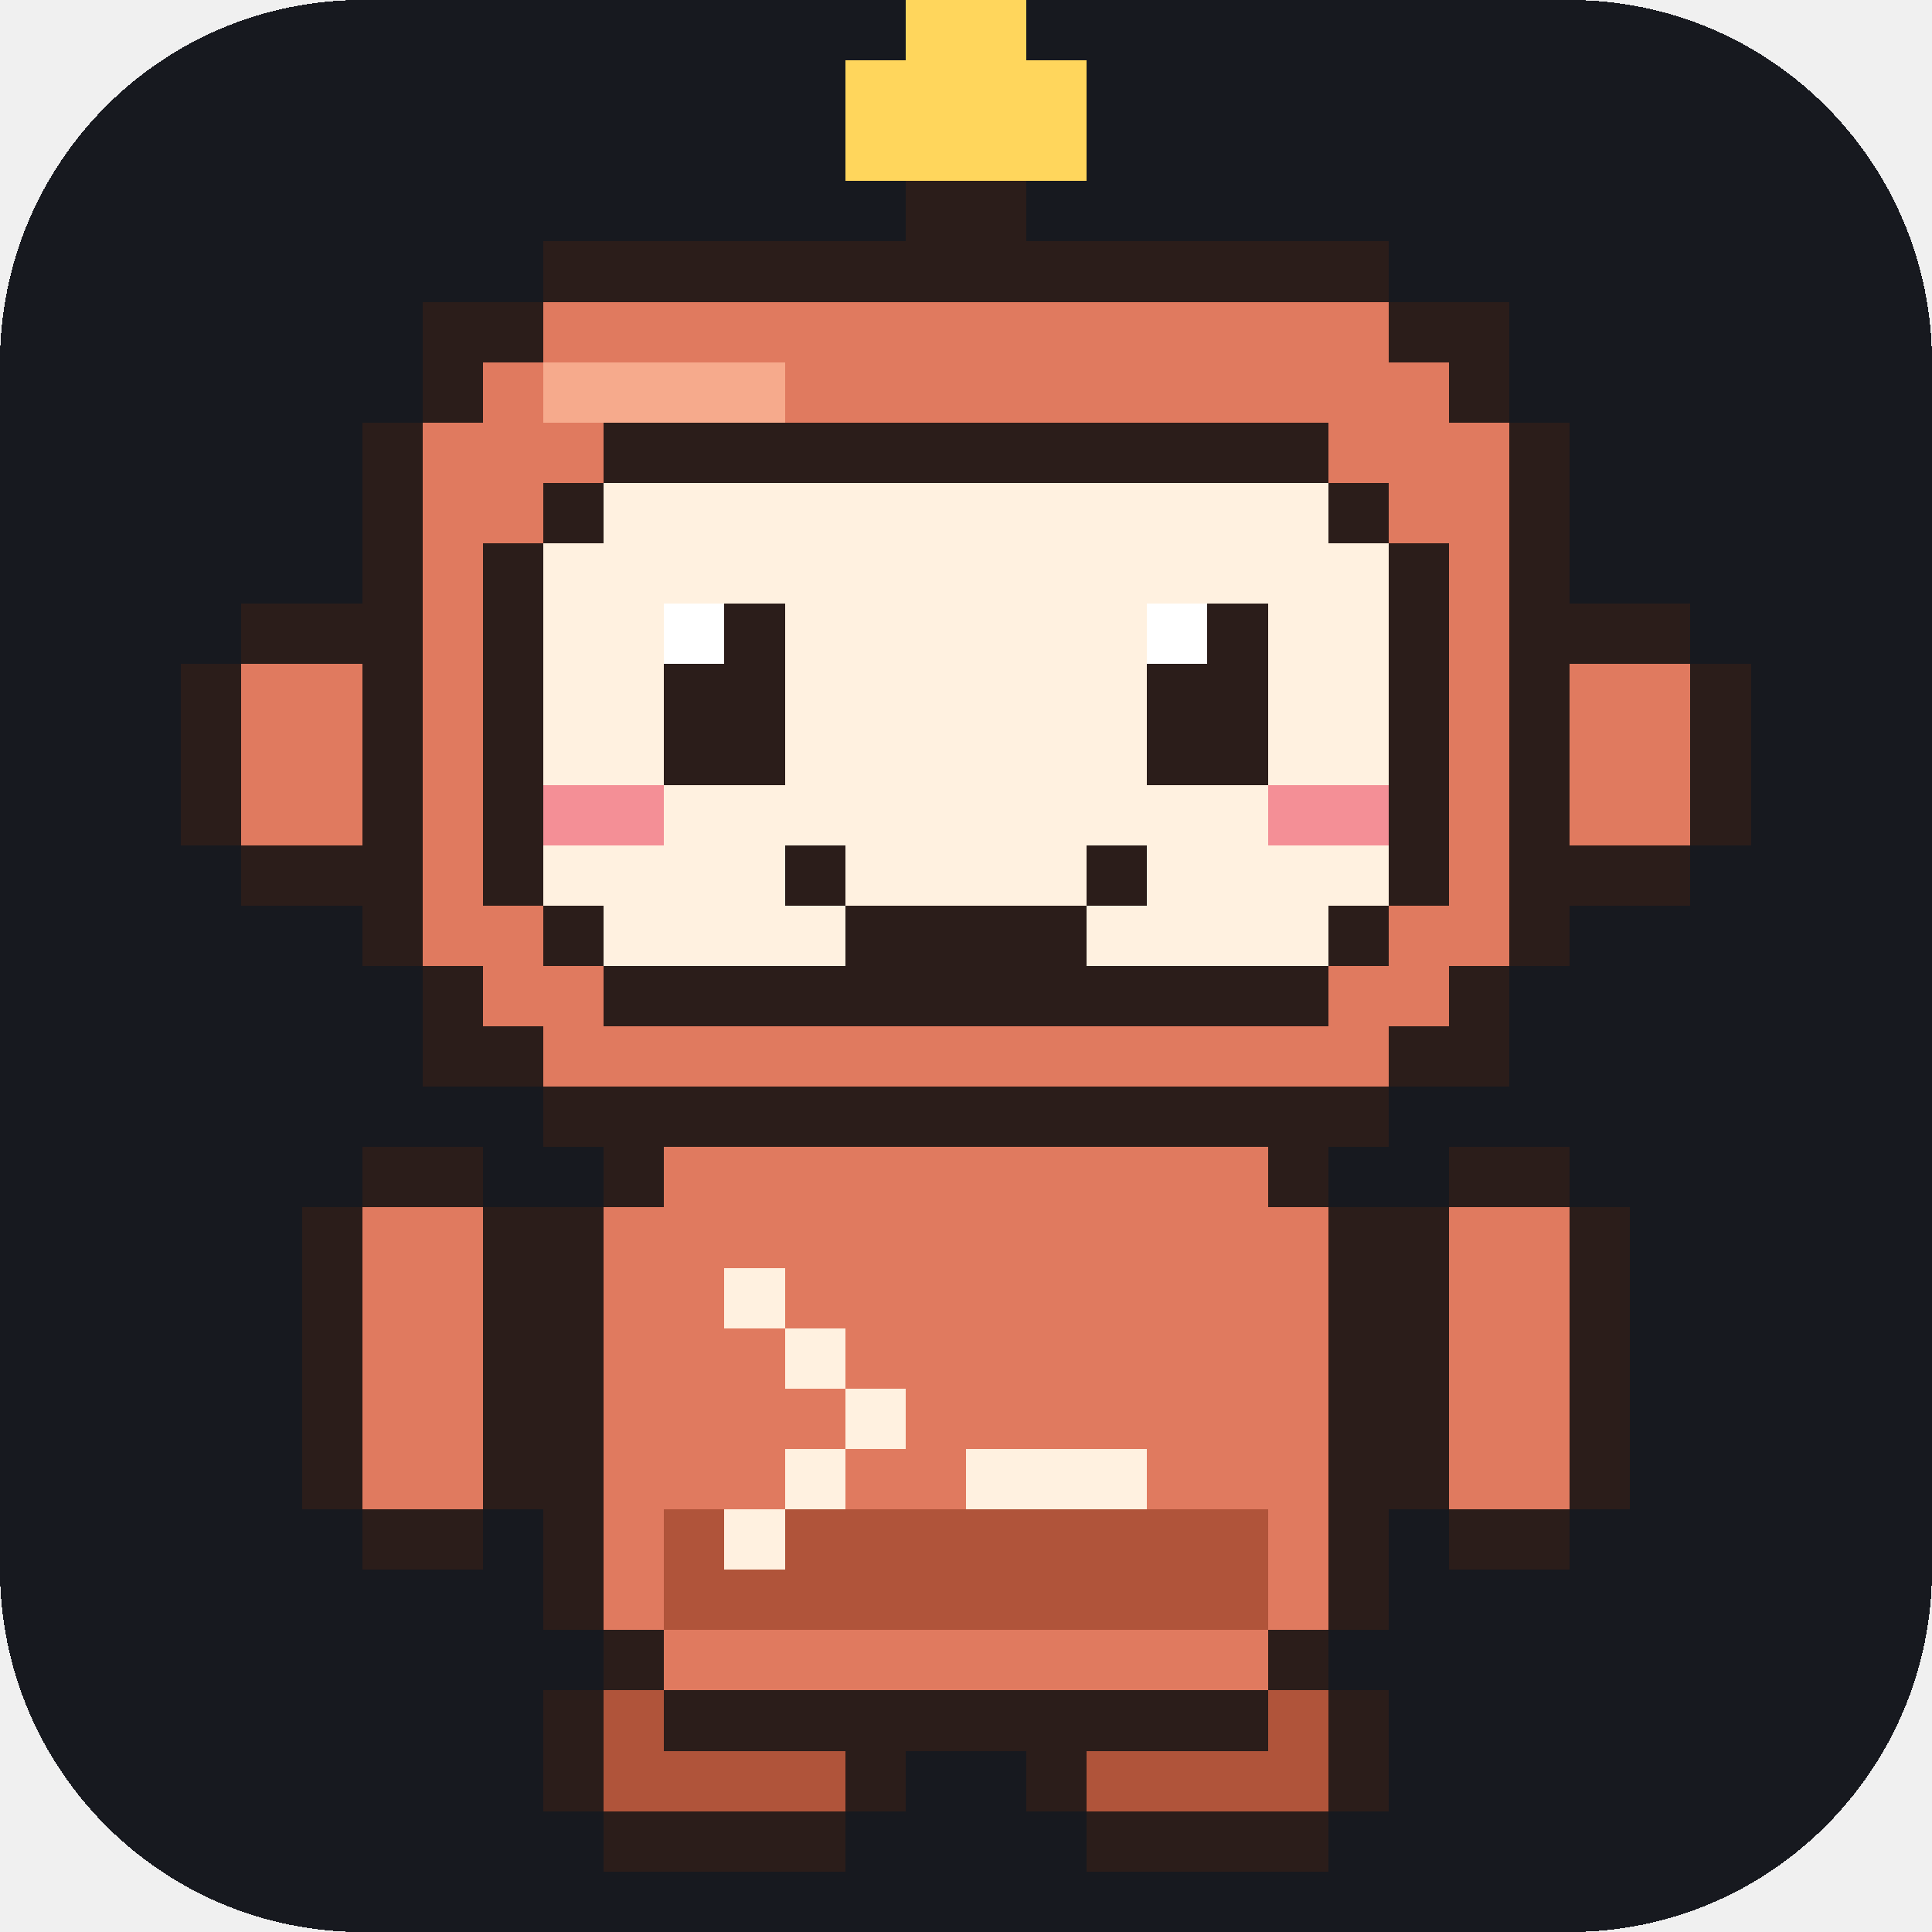
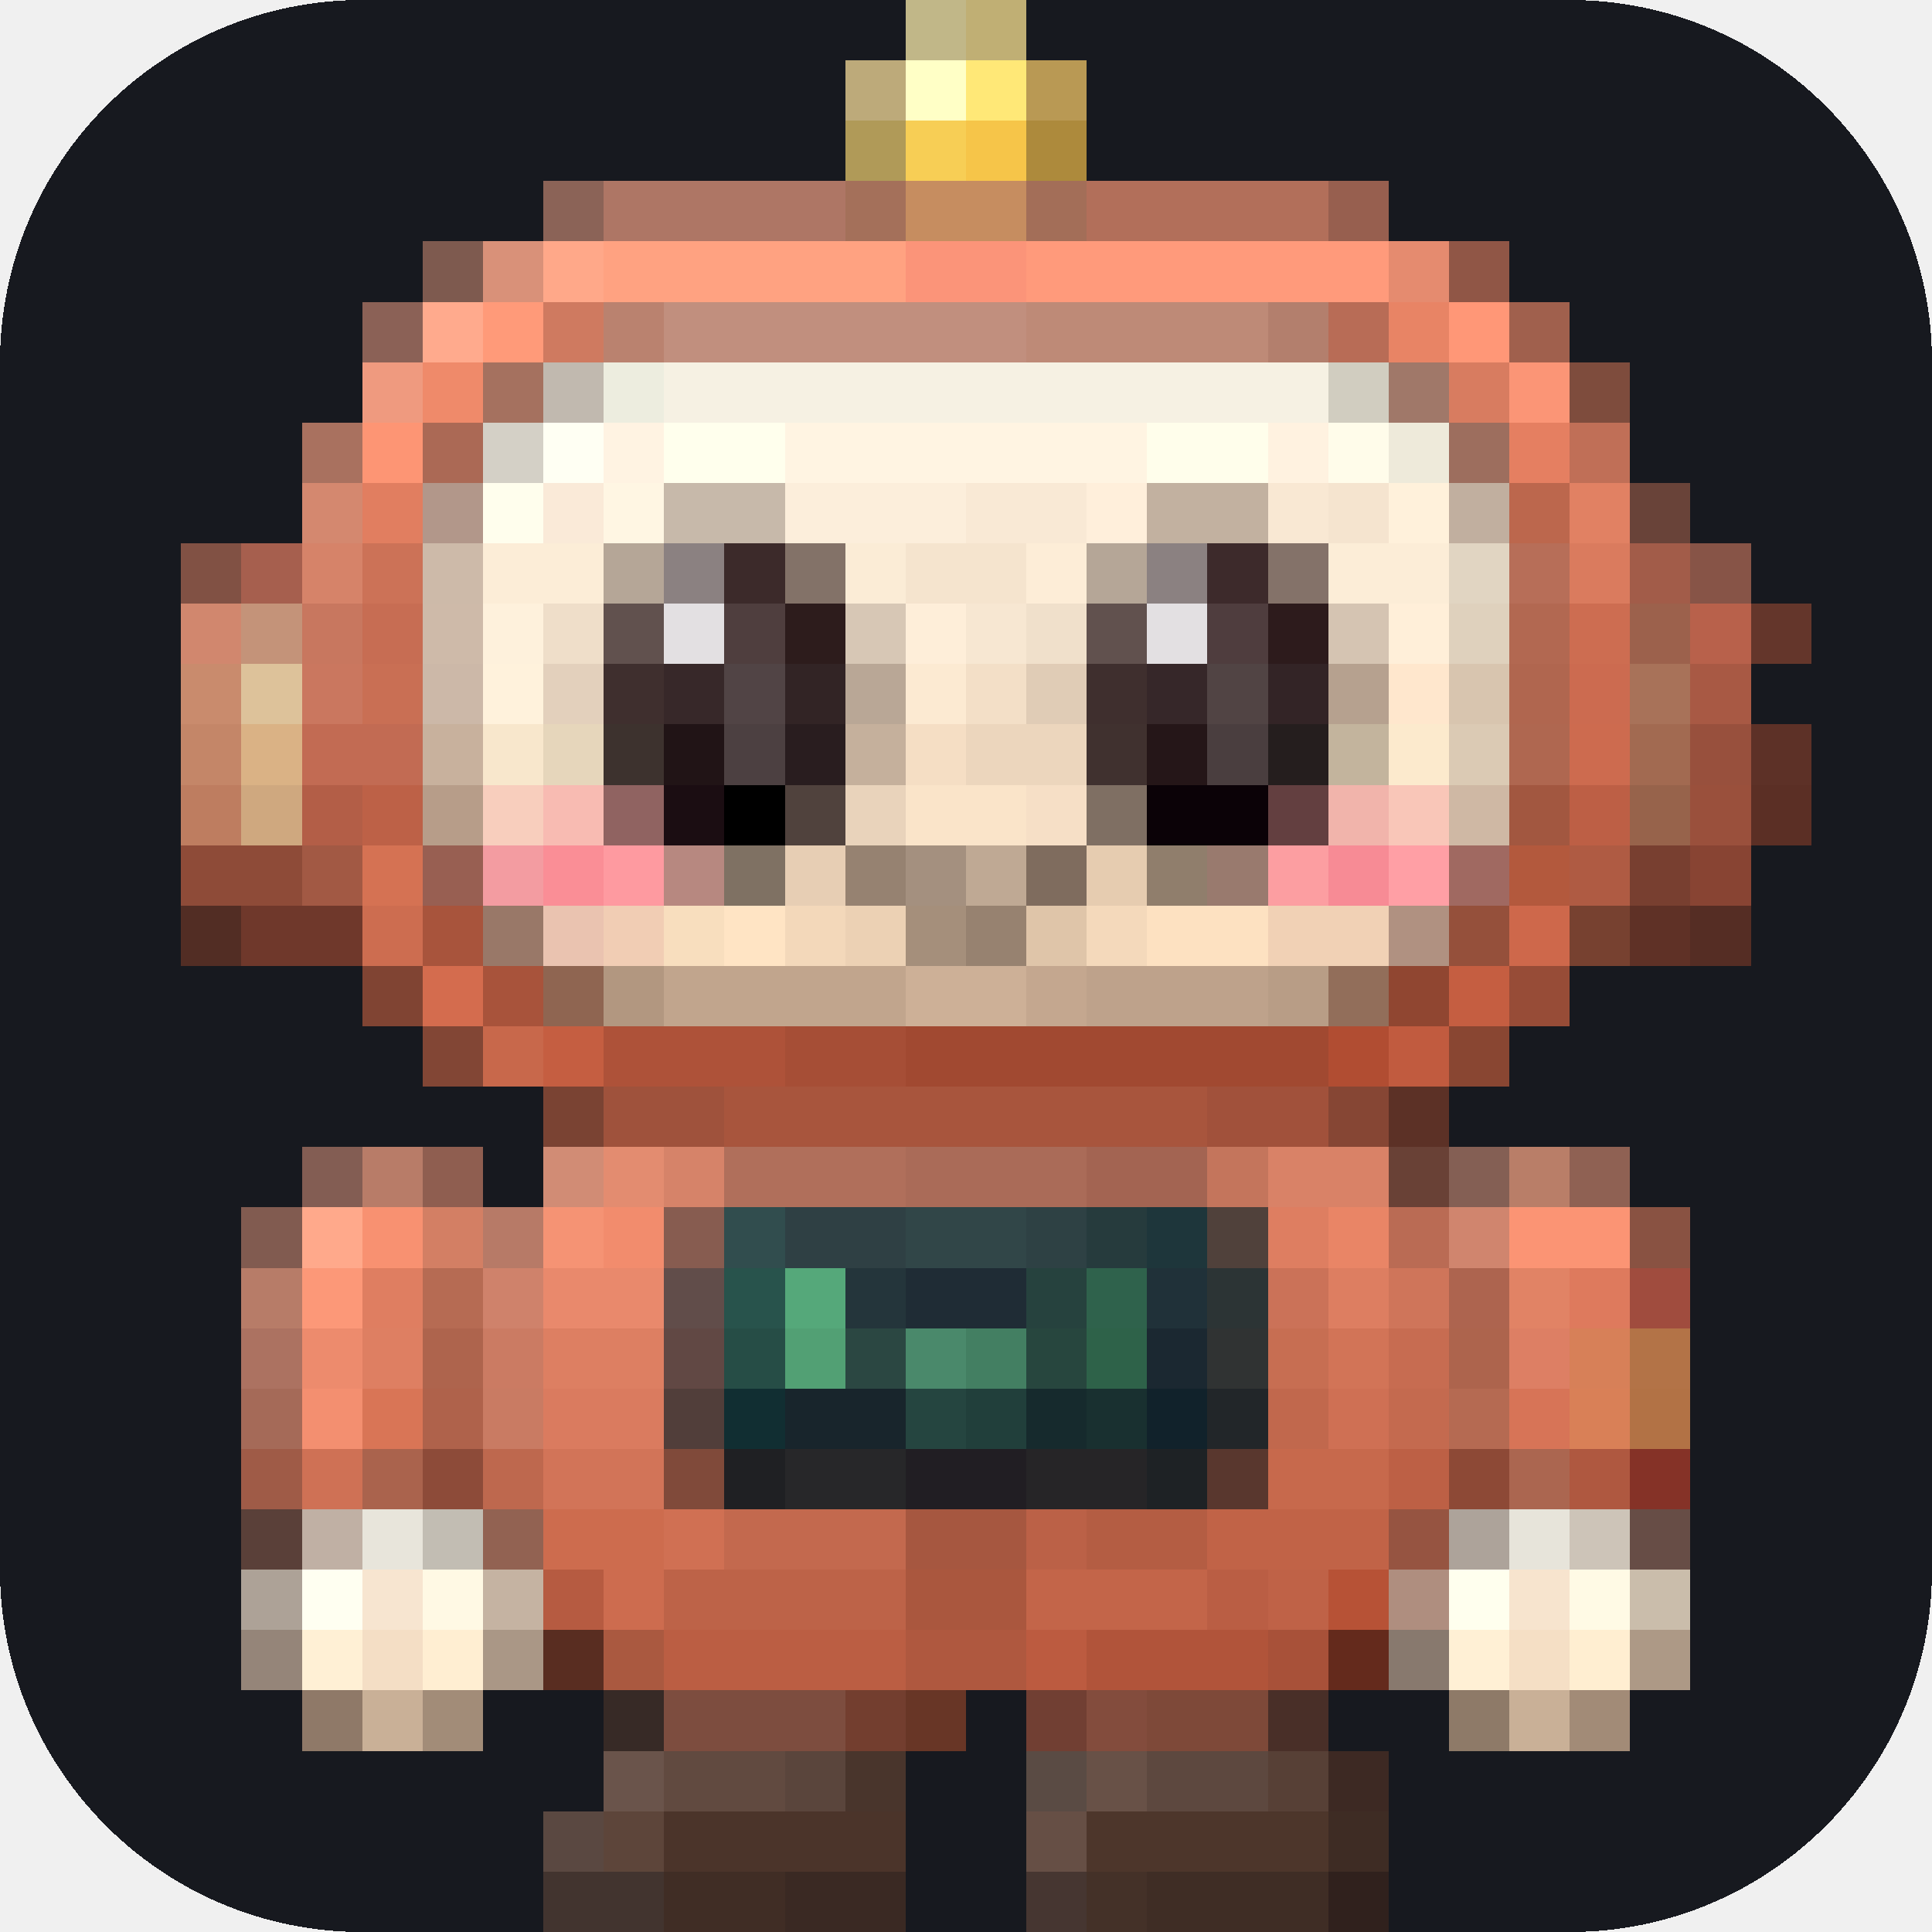
<svg xmlns="http://www.w3.org/2000/svg" viewBox="0 0 32 32" shape-rendering="crispEdges">
  <rect width="32" height="32" rx="6" fill="#17191f" />
-   <rect x="15" y="0" width="2" height="1" fill="#ffd65c" />
-   <rect x="14" y="1" width="4" height="1" fill="#ffd65c" />
-   <rect x="14" y="2" width="4" height="1" fill="#ffd65c" />
-   <rect x="15" y="3" width="2" height="1" fill="#2b1d1a" />
-   <rect x="9" y="4" width="14" height="1" fill="#2b1d1a" />
-   <rect x="7" y="5" width="2" height="1" fill="#2b1d1a" />
-   <rect x="9" y="5" width="14" height="1" fill="#e07a5f" />
-   <rect x="23" y="5" width="2" height="1" fill="#2b1d1a" />
-   <rect x="7" y="6" width="1" height="1" fill="#2b1d1a" />
-   <rect x="8" y="6" width="1" height="1" fill="#e07a5f" />
-   <rect x="9" y="6" width="4" height="1" fill="#f6aa8c" />
-   <rect x="13" y="6" width="11" height="1" fill="#e07a5f" />
-   <rect x="24" y="6" width="1" height="1" fill="#2b1d1a" />
-   <rect x="6" y="7" width="1" height="1" fill="#2b1d1a" />
-   <rect x="7" y="7" width="3" height="1" fill="#e07a5f" />
-   <rect x="10" y="7" width="12" height="1" fill="#2b1d1a" />
-   <rect x="22" y="7" width="3" height="1" fill="#e07a5f" />
-   <rect x="25" y="7" width="1" height="1" fill="#2b1d1a" />
-   <rect x="6" y="8" width="1" height="1" fill="#2b1d1a" />
-   <rect x="7" y="8" width="2" height="1" fill="#e07a5f" />
-   <rect x="9" y="8" width="1" height="1" fill="#2b1d1a" />
-   <rect x="10" y="8" width="12" height="1" fill="#fff1e0" />
-   <rect x="22" y="8" width="1" height="1" fill="#2b1d1a" />
-   <rect x="23" y="8" width="2" height="1" fill="#e07a5f" />
-   <rect x="25" y="8" width="1" height="1" fill="#2b1d1a" />
-   <rect x="6" y="9" width="1" height="1" fill="#2b1d1a" />
-   <rect x="7" y="9" width="1" height="1" fill="#e07a5f" />
-   <rect x="8" y="9" width="1" height="1" fill="#2b1d1a" />
-   <rect x="9" y="9" width="14" height="1" fill="#fff1e0" />
-   <rect x="23" y="9" width="1" height="1" fill="#2b1d1a" />
-   <rect x="24" y="9" width="1" height="1" fill="#e07a5f" />
-   <rect x="25" y="9" width="1" height="1" fill="#2b1d1a" />
-   <rect x="4" y="10" width="3" height="1" fill="#2b1d1a" />
-   <rect x="7" y="10" width="1" height="1" fill="#e07a5f" />
-   <rect x="8" y="10" width="1" height="1" fill="#2b1d1a" />
-   <rect x="9" y="10" width="2" height="1" fill="#fff1e0" />
-   <rect x="11" y="10" width="1" height="1" fill="#ffffff" />
-   <rect x="12" y="10" width="1" height="1" fill="#2b1d1a" />
-   <rect x="13" y="10" width="6" height="1" fill="#fff1e0" />
-   <rect x="19" y="10" width="1" height="1" fill="#ffffff" />
-   <rect x="20" y="10" width="1" height="1" fill="#2b1d1a" />
-   <rect x="21" y="10" width="2" height="1" fill="#fff1e0" />
-   <rect x="23" y="10" width="1" height="1" fill="#2b1d1a" />
-   <rect x="24" y="10" width="1" height="1" fill="#e07a5f" />
-   <rect x="25" y="10" width="3" height="1" fill="#2b1d1a" />
-   <rect x="3" y="11" width="1" height="1" fill="#2b1d1a" />
-   <rect x="4" y="11" width="2" height="1" fill="#e07a5f" />
-   <rect x="6" y="11" width="1" height="1" fill="#2b1d1a" />
-   <rect x="7" y="11" width="1" height="1" fill="#e07a5f" />
-   <rect x="8" y="11" width="1" height="1" fill="#2b1d1a" />
-   <rect x="9" y="11" width="2" height="1" fill="#fff1e0" />
-   <rect x="11" y="11" width="2" height="1" fill="#2b1d1a" />
-   <rect x="13" y="11" width="6" height="1" fill="#fff1e0" />
-   <rect x="19" y="11" width="2" height="1" fill="#2b1d1a" />
-   <rect x="21" y="11" width="2" height="1" fill="#fff1e0" />
-   <rect x="23" y="11" width="1" height="1" fill="#2b1d1a" />
-   <rect x="24" y="11" width="1" height="1" fill="#e07a5f" />
-   <rect x="25" y="11" width="1" height="1" fill="#2b1d1a" />
-   <rect x="26" y="11" width="2" height="1" fill="#e07a5f" />
-   <rect x="28" y="11" width="1" height="1" fill="#2b1d1a" />
-   <rect x="3" y="12" width="1" height="1" fill="#2b1d1a" />
-   <rect x="4" y="12" width="2" height="1" fill="#e07a5f" />
-   <rect x="6" y="12" width="1" height="1" fill="#2b1d1a" />
-   <rect x="7" y="12" width="1" height="1" fill="#e07a5f" />
-   <rect x="8" y="12" width="1" height="1" fill="#2b1d1a" />
-   <rect x="9" y="12" width="2" height="1" fill="#fff1e0" />
-   <rect x="11" y="12" width="2" height="1" fill="#2b1d1a" />
-   <rect x="13" y="12" width="6" height="1" fill="#fff1e0" />
-   <rect x="19" y="12" width="2" height="1" fill="#2b1d1a" />
-   <rect x="21" y="12" width="2" height="1" fill="#fff1e0" />
-   <rect x="23" y="12" width="1" height="1" fill="#2b1d1a" />
-   <rect x="24" y="12" width="1" height="1" fill="#e07a5f" />
-   <rect x="25" y="12" width="1" height="1" fill="#2b1d1a" />
-   <rect x="26" y="12" width="2" height="1" fill="#e07a5f" />
-   <rect x="28" y="12" width="1" height="1" fill="#2b1d1a" />
-   <rect x="3" y="13" width="1" height="1" fill="#2b1d1a" />
-   <rect x="4" y="13" width="2" height="1" fill="#e07a5f" />
-   <rect x="6" y="13" width="1" height="1" fill="#2b1d1a" />
-   <rect x="7" y="13" width="1" height="1" fill="#e07a5f" />
-   <rect x="8" y="13" width="1" height="1" fill="#2b1d1a" />
-   <rect x="9" y="13" width="2" height="1" fill="#f48f96" />
-   <rect x="11" y="13" width="10" height="1" fill="#fff1e0" />
-   <rect x="21" y="13" width="2" height="1" fill="#f48f96" />
-   <rect x="23" y="13" width="1" height="1" fill="#2b1d1a" />
-   <rect x="24" y="13" width="1" height="1" fill="#e07a5f" />
-   <rect x="25" y="13" width="1" height="1" fill="#2b1d1a" />
-   <rect x="26" y="13" width="2" height="1" fill="#e07a5f" />
-   <rect x="28" y="13" width="1" height="1" fill="#2b1d1a" />
-   <rect x="4" y="14" width="3" height="1" fill="#2b1d1a" />
-   <rect x="7" y="14" width="1" height="1" fill="#e07a5f" />
-   <rect x="8" y="14" width="1" height="1" fill="#2b1d1a" />
-   <rect x="9" y="14" width="4" height="1" fill="#fff1e0" />
-   <rect x="13" y="14" width="1" height="1" fill="#2b1d1a" />
-   <rect x="14" y="14" width="4" height="1" fill="#fff1e0" />
-   <rect x="18" y="14" width="1" height="1" fill="#2b1d1a" />
-   <rect x="19" y="14" width="4" height="1" fill="#fff1e0" />
-   <rect x="23" y="14" width="1" height="1" fill="#2b1d1a" />
-   <rect x="24" y="14" width="1" height="1" fill="#e07a5f" />
-   <rect x="25" y="14" width="3" height="1" fill="#2b1d1a" />
-   <rect x="6" y="15" width="1" height="1" fill="#2b1d1a" />
-   <rect x="7" y="15" width="2" height="1" fill="#e07a5f" />
-   <rect x="9" y="15" width="1" height="1" fill="#2b1d1a" />
-   <rect x="10" y="15" width="4" height="1" fill="#fff1e0" />
-   <rect x="14" y="15" width="4" height="1" fill="#2b1d1a" />
-   <rect x="18" y="15" width="4" height="1" fill="#fff1e0" />
-   <rect x="22" y="15" width="1" height="1" fill="#2b1d1a" />
-   <rect x="23" y="15" width="2" height="1" fill="#e07a5f" />
-   <rect x="25" y="15" width="1" height="1" fill="#2b1d1a" />
-   <rect x="7" y="16" width="1" height="1" fill="#2b1d1a" />
-   <rect x="8" y="16" width="2" height="1" fill="#e07a5f" />
-   <rect x="10" y="16" width="12" height="1" fill="#2b1d1a" />
-   <rect x="22" y="16" width="2" height="1" fill="#e07a5f" />
-   <rect x="24" y="16" width="1" height="1" fill="#2b1d1a" />
-   <rect x="7" y="17" width="2" height="1" fill="#2b1d1a" />
-   <rect x="9" y="17" width="14" height="1" fill="#e07a5f" />
-   <rect x="23" y="17" width="2" height="1" fill="#2b1d1a" />
-   <rect x="9" y="18" width="14" height="1" fill="#2b1d1a" />
-   <rect x="6" y="19" width="2" height="1" fill="#2b1d1a" />
-   <rect x="10" y="19" width="1" height="1" fill="#2b1d1a" />
-   <rect x="11" y="19" width="10" height="1" fill="#e07a5f" />
-   <rect x="21" y="19" width="1" height="1" fill="#2b1d1a" />
-   <rect x="24" y="19" width="2" height="1" fill="#2b1d1a" />
-   <rect x="5" y="20" width="1" height="1" fill="#2b1d1a" />
-   <rect x="6" y="20" width="2" height="1" fill="#e07a5f" />
-   <rect x="8" y="20" width="2" height="1" fill="#2b1d1a" />
-   <rect x="10" y="20" width="12" height="1" fill="#e07a5f" />
-   <rect x="22" y="20" width="2" height="1" fill="#2b1d1a" />
-   <rect x="24" y="20" width="2" height="1" fill="#e07a5f" />
-   <rect x="26" y="20" width="1" height="1" fill="#2b1d1a" />
-   <rect x="5" y="21" width="1" height="1" fill="#2b1d1a" />
-   <rect x="6" y="21" width="2" height="1" fill="#e07a5f" />
-   <rect x="8" y="21" width="2" height="1" fill="#2b1d1a" />
-   <rect x="10" y="21" width="2" height="1" fill="#e07a5f" />
-   <rect x="12" y="21" width="1" height="1" fill="#fff1e0" />
-   <rect x="13" y="21" width="9" height="1" fill="#e07a5f" />
-   <rect x="22" y="21" width="2" height="1" fill="#2b1d1a" />
-   <rect x="24" y="21" width="2" height="1" fill="#e07a5f" />
-   <rect x="26" y="21" width="1" height="1" fill="#2b1d1a" />
-   <rect x="5" y="22" width="1" height="1" fill="#2b1d1a" />
-   <rect x="6" y="22" width="2" height="1" fill="#e07a5f" />
-   <rect x="8" y="22" width="2" height="1" fill="#2b1d1a" />
-   <rect x="10" y="22" width="3" height="1" fill="#e07a5f" />
-   <rect x="13" y="22" width="1" height="1" fill="#fff1e0" />
-   <rect x="14" y="22" width="8" height="1" fill="#e07a5f" />
-   <rect x="22" y="22" width="2" height="1" fill="#2b1d1a" />
-   <rect x="24" y="22" width="2" height="1" fill="#e07a5f" />
-   <rect x="26" y="22" width="1" height="1" fill="#2b1d1a" />
-   <rect x="5" y="23" width="1" height="1" fill="#2b1d1a" />
-   <rect x="6" y="23" width="2" height="1" fill="#e07a5f" />
-   <rect x="8" y="23" width="2" height="1" fill="#2b1d1a" />
-   <rect x="10" y="23" width="4" height="1" fill="#e07a5f" />
-   <rect x="14" y="23" width="1" height="1" fill="#fff1e0" />
-   <rect x="15" y="23" width="7" height="1" fill="#e07a5f" />
-   <rect x="22" y="23" width="2" height="1" fill="#2b1d1a" />
-   <rect x="24" y="23" width="2" height="1" fill="#e07a5f" />
-   <rect x="26" y="23" width="1" height="1" fill="#2b1d1a" />
-   <rect x="5" y="24" width="1" height="1" fill="#2b1d1a" />
-   <rect x="6" y="24" width="2" height="1" fill="#e07a5f" />
-   <rect x="8" y="24" width="2" height="1" fill="#2b1d1a" />
-   <rect x="10" y="24" width="3" height="1" fill="#e07a5f" />
-   <rect x="13" y="24" width="1" height="1" fill="#fff1e0" />
-   <rect x="14" y="24" width="2" height="1" fill="#e07a5f" />
-   <rect x="16" y="24" width="3" height="1" fill="#fff1e0" />
-   <rect x="19" y="24" width="3" height="1" fill="#e07a5f" />
-   <rect x="22" y="24" width="2" height="1" fill="#2b1d1a" />
-   <rect x="24" y="24" width="2" height="1" fill="#e07a5f" />
-   <rect x="26" y="24" width="1" height="1" fill="#2b1d1a" />
-   <rect x="6" y="25" width="2" height="1" fill="#2b1d1a" />
-   <rect x="9" y="25" width="1" height="1" fill="#2b1d1a" />
-   <rect x="10" y="25" width="1" height="1" fill="#e07a5f" />
-   <rect x="11" y="25" width="1" height="1" fill="#b0543a" />
-   <rect x="12" y="25" width="1" height="1" fill="#fff1e0" />
-   <rect x="13" y="25" width="8" height="1" fill="#b0543a" />
-   <rect x="21" y="25" width="1" height="1" fill="#e07a5f" />
-   <rect x="22" y="25" width="1" height="1" fill="#2b1d1a" />
-   <rect x="24" y="25" width="2" height="1" fill="#2b1d1a" />
-   <rect x="9" y="26" width="1" height="1" fill="#2b1d1a" />
-   <rect x="10" y="26" width="1" height="1" fill="#e07a5f" />
-   <rect x="11" y="26" width="10" height="1" fill="#b0543a" />
-   <rect x="21" y="26" width="1" height="1" fill="#e07a5f" />
-   <rect x="22" y="26" width="1" height="1" fill="#2b1d1a" />
-   <rect x="10" y="27" width="1" height="1" fill="#2b1d1a" />
-   <rect x="11" y="27" width="10" height="1" fill="#e07a5f" />
-   <rect x="21" y="27" width="1" height="1" fill="#2b1d1a" />
-   <rect x="9" y="28" width="1" height="1" fill="#2b1d1a" />
-   <rect x="10" y="28" width="1" height="1" fill="#b0543a" />
-   <rect x="11" y="28" width="10" height="1" fill="#2b1d1a" />
-   <rect x="21" y="28" width="1" height="1" fill="#b0543a" />
-   <rect x="22" y="28" width="1" height="1" fill="#2b1d1a" />
-   <rect x="9" y="29" width="1" height="1" fill="#2b1d1a" />
-   <rect x="10" y="29" width="4" height="1" fill="#b0543a" />
-   <rect x="14" y="29" width="1" height="1" fill="#2b1d1a" />
-   <rect x="17" y="29" width="1" height="1" fill="#2b1d1a" />
-   <rect x="18" y="29" width="4" height="1" fill="#b0543a" />
-   <rect x="22" y="29" width="1" height="1" fill="#2b1d1a" />
-   <rect x="10" y="30" width="4" height="1" fill="#2b1d1a" />
-   <rect x="18" y="30" width="4" height="1" fill="#2b1d1a" />
+   <rect x="15" y="0" width="1" height="1" fill="#c1b788" />
+   <rect x="16" y="0" width="1" height="1" fill="#c0af74" />
+   <rect x="14" y="1" width="1" height="1" fill="#bdaa7a" />
+   <rect x="15" y="1" width="1" height="1" fill="#ffffc6" />
+   <rect x="16" y="1" width="1" height="1" fill="#ffe877" />
+   <rect x="17" y="1" width="1" height="1" fill="#b99954" />
+   <rect x="14" y="2" width="1" height="1" fill="#b09a58" />
+   <rect x="15" y="2" width="1" height="1" fill="#f7ce55" />
+   <rect x="16" y="2" width="1" height="1" fill="#f6c549" />
+   <rect x="17" y="2" width="1" height="1" fill="#ad8a3c" />
+   <rect x="9" y="3" width="1" height="1" fill="#8b6357" />
+   <rect x="10" y="3" width="4" height="1" fill="#ae7665" />
+   <rect x="14" y="3" width="1" height="1" fill="#a4705a" />
+   <rect x="15" y="3" width="2" height="1" fill="#c68d60" />
+   <rect x="17" y="3" width="1" height="1" fill="#a36e58" />
+   <rect x="18" y="3" width="4" height="1" fill="#b26f5a" />
+   <rect x="22" y="3" width="1" height="1" fill="#975f4f" />
+   <rect x="7" y="4" width="1" height="1" fill="#7e5a4f" />
+   <rect x="8" y="4" width="1" height="1" fill="#d99179" />
+   <rect x="9" y="4" width="1" height="1" fill="#ffa889" />
+   <rect x="10" y="4" width="5" height="1" fill="#ffa281" />
+   <rect x="15" y="4" width="2" height="1" fill="#fb9479" />
+   <rect x="17" y="4" width="6" height="1" fill="#ff9a7b" />
+   <rect x="23" y="4" width="1" height="1" fill="#e58b6f" />
+   <rect x="24" y="4" width="1" height="1" fill="#905646" />
+   <rect x="6" y="5" width="1" height="1" fill="#8b6156" />
+   <rect x="7" y="5" width="1" height="1" fill="#ffaa8d" />
+   <rect x="8" y="5" width="1" height="1" fill="#ff9a79" />
+   <rect x="9" y="5" width="1" height="1" fill="#cf7a60" />
+   <rect x="10" y="5" width="1" height="1" fill="#ba826f" />
+   <rect x="11" y="5" width="6" height="1" fill="#c18f7e" />
+   <rect x="17" y="5" width="4" height="1" fill="#be8a77" />
+   <rect x="21" y="5" width="1" height="1" fill="#b37f6d" />
+   <rect x="22" y="5" width="1" height="1" fill="#b86c56" />
+   <rect x="23" y="5" width="1" height="1" fill="#e88465" />
+   <rect x="24" y="5" width="1" height="1" fill="#ff9777" />
+   <rect x="25" y="5" width="1" height="1" fill="#a0604d" />
+   <rect x="6" y="6" width="1" height="1" fill="#ef9a7f" />
+   <rect x="7" y="6" width="1" height="1" fill="#ef8a6a" />
+   <rect x="8" y="6" width="1" height="1" fill="#a5715f" />
+   <rect x="9" y="6" width="1" height="1" fill="#c1b9af" />
+   <rect x="10" y="6" width="1" height="1" fill="#ededdf" />
+   <rect x="11" y="6" width="11" height="1" fill="#f6f1e3" />
+   <rect x="22" y="6" width="1" height="1" fill="#d1cdc0" />
+   <rect x="23" y="6" width="1" height="1" fill="#a07869" />
+   <rect x="24" y="6" width="1" height="1" fill="#d87c60" />
+   <rect x="25" y="6" width="1" height="1" fill="#fb9576" />
+   <rect x="26" y="6" width="1" height="1" fill="#7e4c3d" />
+   <rect x="5" y="7" width="1" height="1" fill="#a9715f" />
+   <rect x="6" y="7" width="1" height="1" fill="#fd9574" />
+   <rect x="7" y="7" width="1" height="1" fill="#ab6955" />
+   <rect x="8" y="7" width="1" height="1" fill="#d4d0c6" />
+   <rect x="9" y="7" width="1" height="1" fill="#fffff3" />
+   <rect x="10" y="7" width="1" height="1" fill="#fff3e2" />
+   <rect x="11" y="7" width="2" height="1" fill="#ffffed" />
+   <rect x="13" y="7" width="6" height="1" fill="#fff4e2" />
+   <rect x="19" y="7" width="2" height="1" fill="#fffeeb" />
+   <rect x="21" y="7" width="1" height="1" fill="#fff2e0" />
+   <rect x="22" y="7" width="1" height="1" fill="#fffcea" />
+   <rect x="23" y="7" width="1" height="1" fill="#eeeada" />
+   <rect x="24" y="7" width="1" height="1" fill="#9d6e5e" />
+   <rect x="25" y="7" width="1" height="1" fill="#e57f61" />
+   <rect x="26" y="7" width="1" height="1" fill="#c06f57" />
+   <rect x="5" y="8" width="1" height="1" fill="#d4886f" />
+   <rect x="6" y="8" width="1" height="1" fill="#e17e60" />
+   <rect x="7" y="8" width="1" height="1" fill="#b2978a" />
+   <rect x="8" y="8" width="1" height="1" fill="#fffeed" />
+   <rect x="9" y="8" width="1" height="1" fill="#faead8" />
+   <rect x="10" y="8" width="1" height="1" fill="#fff6e3" />
+   <rect x="11" y="8" width="2" height="1" fill="#c7b9aa" />
+   <rect x="13" y="8" width="3" height="1" fill="#fceedb" />
+   <rect x="16" y="8" width="2" height="1" fill="#f9e9d5" />
+   <rect x="18" y="8" width="1" height="1" fill="#ffefdb" />
+   <rect x="19" y="8" width="2" height="1" fill="#c2b1a0" />
+   <rect x="21" y="8" width="1" height="1" fill="#f9e8d3" />
+   <rect x="22" y="8" width="1" height="1" fill="#f5e4cf" />
+   <rect x="23" y="8" width="1" height="1" fill="#fff1db" />
+   <rect x="24" y="8" width="1" height="1" fill="#c1af9f" />
+   <rect x="25" y="8" width="1" height="1" fill="#bc674d" />
+   <rect x="26" y="8" width="1" height="1" fill="#e18163" />
+   <rect x="27" y="8" width="1" height="1" fill="#694339" />
+   <rect x="3" y="9" width="1" height="1" fill="#815144" />
+   <rect x="4" y="9" width="1" height="1" fill="#a65f4e" />
+   <rect x="5" y="9" width="1" height="1" fill="#d68369" />
+   <rect x="6" y="9" width="1" height="1" fill="#cc7257" />
+   <rect x="7" y="9" width="1" height="1" fill="#cdbaa9" />
+   <rect x="8" y="9" width="2" height="1" fill="#fcedd7" />
+   <rect x="10" y="9" width="1" height="1" fill="#b5a697" />
+   <rect x="11" y="9" width="1" height="1" fill="#8b8181" />
+   <rect x="12" y="9" width="1" height="1" fill="#3c2a2a" />
+   <rect x="13" y="9" width="1" height="1" fill="#837268" />
+   <rect x="14" y="9" width="1" height="1" fill="#fbecd6" />
+   <rect x="15" y="9" width="2" height="1" fill="#f5e4ce" />
+   <rect x="17" y="9" width="1" height="1" fill="#fdedd7" />
+   <rect x="18" y="9" width="1" height="1" fill="#b5a697" />
+   <rect x="19" y="9" width="1" height="1" fill="#8b8181" />
+   <rect x="20" y="9" width="1" height="1" fill="#3d2a2b" />
+   <rect x="21" y="9" width="1" height="1" fill="#847269" />
+   <rect x="22" y="9" width="2" height="1" fill="#fcedd7" />
+   <rect x="24" y="9" width="1" height="1" fill="#e1d5c2" />
+   <rect x="25" y="9" width="1" height="1" fill="#b76e58" />
+   <rect x="26" y="9" width="1" height="1" fill="#da7b5e" />
+   <rect x="27" y="9" width="1" height="1" fill="#a25c49" />
+   <rect x="28" y="9" width="1" height="1" fill="#875447" />
+   <rect x="3" y="10" width="1" height="1" fill="#d1876e" />
+   <rect x="4" y="10" width="1" height="1" fill="#c49379" />
+   <rect x="5" y="10" width="1" height="1" fill="#c8775f" />
+   <rect x="6" y="10" width="1" height="1" fill="#c76d53" />
+   <rect x="7" y="10" width="1" height="1" fill="#cebaa9" />
+   <rect x="8" y="10" width="1" height="1" fill="#fef1dc" />
+   <rect x="9" y="10" width="1" height="1" fill="#efdec9" />
+   <rect x="10" y="10" width="1" height="1" fill="#61514e" />
+   <rect x="11" y="10" width="1" height="1" fill="#e3e0e2" />
+   <rect x="12" y="10" width="1" height="1" fill="#4f3e3e" />
+   <rect x="13" y="10" width="1" height="1" fill="#2d1c1c" />
+   <rect x="14" y="10" width="1" height="1" fill="#d7c7b5" />
+   <rect x="15" y="10" width="1" height="1" fill="#feeed9" />
+   <rect x="16" y="10" width="1" height="1" fill="#f7e7d2" />
+   <rect x="17" y="10" width="1" height="1" fill="#f0e0cb" />
+   <rect x="18" y="10" width="1" height="1" fill="#61514e" />
+   <rect x="19" y="10" width="1" height="1" fill="#e3e0e2" />
+   <rect x="20" y="10" width="1" height="1" fill="#4f3d3e" />
+   <rect x="21" y="10" width="1" height="1" fill="#2d1b1c" />
+   <rect x="22" y="10" width="1" height="1" fill="#d5c4b2" />
+   <rect x="23" y="10" width="1" height="1" fill="#ffefd9" />
+   <rect x="24" y="10" width="1" height="1" fill="#dfd1bd" />
+   <rect x="25" y="10" width="1" height="1" fill="#b26851" />
+   <rect x="26" y="10" width="1" height="1" fill="#cd6d51" />
+   <rect x="27" y="10" width="1" height="1" fill="#9c614c" />
+   <rect x="28" y="10" width="1" height="1" fill="#b8614b" />
+   <rect x="29" y="10" width="1" height="1" fill="#64362b" />
+   <rect x="3" y="11" width="1" height="1" fill="#c98b6d" />
+   <rect x="4" y="11" width="1" height="1" fill="#ddc29a" />
+   <rect x="5" y="11" width="1" height="1" fill="#ca775f" />
+   <rect x="6" y="11" width="1" height="1" fill="#c96f54" />
+   <rect x="7" y="11" width="1" height="1" fill="#ccb8a8" />
+   <rect x="8" y="11" width="1" height="1" fill="#fff2dc" />
+   <rect x="9" y="11" width="1" height="1" fill="#e3d0bc" />
+   <rect x="10" y="11" width="1" height="1" fill="#3f2f2e" />
+   <rect x="11" y="11" width="1" height="1" fill="#372829" />
+   <rect x="12" y="11" width="1" height="1" fill="#514445" />
+   <rect x="13" y="11" width="1" height="1" fill="#322425" />
+   <rect x="14" y="11" width="1" height="1" fill="#b9a796" />
+   <rect x="15" y="11" width="1" height="1" fill="#fcead2" />
+   <rect x="16" y="11" width="1" height="1" fill="#f3dfc7" />
+   <rect x="17" y="11" width="1" height="1" fill="#e0ccb6" />
+   <rect x="18" y="11" width="1" height="1" fill="#3f2f2e" />
+   <rect x="19" y="11" width="1" height="1" fill="#362729" />
+   <rect x="20" y="11" width="1" height="1" fill="#514444" />
+   <rect x="21" y="11" width="1" height="1" fill="#332426" />
+   <rect x="22" y="11" width="1" height="1" fill="#b6a18f" />
+   <rect x="23" y="11" width="1" height="1" fill="#ffe7cd" />
+   <rect x="24" y="11" width="1" height="1" fill="#d8c5af" />
+   <rect x="25" y="11" width="1" height="1" fill="#b0664f" />
+   <rect x="26" y="11" width="1" height="1" fill="#cc6b50" />
+   <rect x="27" y="11" width="1" height="1" fill="#a87259" />
+   <rect x="28" y="11" width="1" height="1" fill="#a85944" />
+   <rect x="3" y="12" width="1" height="1" fill="#c48668" />
+   <rect x="4" y="12" width="1" height="1" fill="#dab285" />
+   <rect x="5" y="12" width="2" height="1" fill="#c26b53" />
+   <rect x="7" y="12" width="1" height="1" fill="#c8b19d" />
+   <rect x="8" y="12" width="1" height="1" fill="#f8e7cc" />
+   <rect x="9" y="12" width="1" height="1" fill="#e6d6bb" />
+   <rect x="10" y="12" width="1" height="1" fill="#3d322e" />
+   <rect x="11" y="12" width="1" height="1" fill="#211416" />
+   <rect x="12" y="12" width="1" height="1" fill="#4c4041" />
+   <rect x="13" y="12" width="1" height="1" fill="#291d1f" />
+   <rect x="14" y="12" width="1" height="1" fill="#c5b09c" />
+   <rect x="15" y="12" width="1" height="1" fill="#f5dec4" />
+   <rect x="16" y="12" width="2" height="1" fill="#ecd6bd" />
+   <rect x="18" y="12" width="1" height="1" fill="#40312f" />
+   <rect x="19" y="12" width="1" height="1" fill="#251618" />
+   <rect x="20" y="12" width="1" height="1" fill="#4a3e3f" />
+   <rect x="21" y="12" width="1" height="1" fill="#251e1e" />
+   <rect x="22" y="12" width="1" height="1" fill="#c3b49d" />
+   <rect x="23" y="12" width="1" height="1" fill="#fceacd" />
+   <rect x="24" y="12" width="1" height="1" fill="#dbcab4" />
+   <rect x="25" y="12" width="1" height="1" fill="#af6750" />
+   <rect x="26" y="12" width="1" height="1" fill="#cd6b4f" />
+   <rect x="27" y="12" width="1" height="1" fill="#a26a51" />
+   <rect x="28" y="12" width="1" height="1" fill="#98503d" />
+   <rect x="29" y="12" width="1" height="1" fill="#5d3127" />
+   <rect x="3" y="13" width="1" height="1" fill="#be7d60" />
+   <rect x="4" y="13" width="1" height="1" fill="#cfa87f" />
+   <rect x="5" y="13" width="1" height="1" fill="#b35e47" />
+   <rect x="6" y="13" width="1" height="1" fill="#bd6147" />
+   <rect x="7" y="13" width="1" height="1" fill="#b79d89" />
+   <rect x="8" y="13" width="1" height="1" fill="#f8cebd" />
+   <rect x="9" y="13" width="1" height="1" fill="#f8bbb2" />
+   <rect x="10" y="13" width="1" height="1" fill="#906361" />
+   <rect x="11" y="13" width="1" height="1" fill="#1b0d12" />
+   <rect x="12" y="13" width="1" height="1" fill="#000000" />
+   <rect x="13" y="13" width="1" height="1" fill="#50423d" />
+   <rect x="14" y="13" width="1" height="1" fill="#e9d3bb" />
+   <rect x="15" y="13" width="2" height="1" fill="#fae4c9" />
+   <rect x="17" y="13" width="1" height="1" fill="#f6dfc6" />
+   <rect x="18" y="13" width="1" height="1" fill="#7f6f63" />
+   <rect x="19" y="13" width="2" height="1" fill="#0b0207" />
+   <rect x="21" y="13" width="1" height="1" fill="#633f40" />
+   <rect x="22" y="13" width="1" height="1" fill="#f1b4ab" />
+   <rect x="23" y="13" width="1" height="1" fill="#f9c6b8" />
+   <rect x="24" y="13" width="1" height="1" fill="#cfb8a4" />
+   <rect x="25" y="13" width="1" height="1" fill="#a25740" />
+   <rect x="26" y="13" width="1" height="1" fill="#bd5f45" />
+   <rect x="27" y="13" width="1" height="1" fill="#97634b" />
+   <rect x="28" y="13" width="1" height="1" fill="#9a503c" />
+   <rect x="29" y="13" width="1" height="1" fill="#5b2f25" />
+   <rect x="3" y="14" width="2" height="1" fill="#8e4b38" />
+   <rect x="5" y="14" width="1" height="1" fill="#a25944" />
+   <rect x="6" y="14" width="1" height="1" fill="#d57253" />
+   <rect x="7" y="14" width="1" height="1" fill="#985f52" />
+   <rect x="8" y="14" width="1" height="1" fill="#f39ca1" />
+   <rect x="9" y="14" width="1" height="1" fill="#fa8e96" />
+   <rect x="10" y="14" width="1" height="1" fill="#fe9aa0" />
+   <rect x="11" y="14" width="1" height="1" fill="#b78880" />
+   <rect x="12" y="14" width="1" height="1" fill="#7f7163" />
+   <rect x="13" y="14" width="1" height="1" fill="#e7ceb4" />
+   <rect x="14" y="14" width="1" height="1" fill="#968271" />
+   <rect x="15" y="14" width="1" height="1" fill="#a4907f" />
+   <rect x="16" y="14" width="1" height="1" fill="#bfa994" />
+   <rect x="17" y="14" width="1" height="1" fill="#7f6c5e" />
+   <rect x="18" y="14" width="1" height="1" fill="#e6ccb0" />
+   <rect x="19" y="14" width="1" height="1" fill="#907e6c" />
+   <rect x="20" y="14" width="1" height="1" fill="#997a6e" />
+   <rect x="21" y="14" width="1" height="1" fill="#fc9ea1" />
+   <rect x="22" y="14" width="1" height="1" fill="#f78b95" />
+   <rect x="23" y="14" width="1" height="1" fill="#ff9fa5" />
+   <rect x="24" y="14" width="1" height="1" fill="#a06961" />
+   <rect x="25" y="14" width="1" height="1" fill="#b3593d" />
+   <rect x="26" y="14" width="1" height="1" fill="#af5b43" />
+   <rect x="27" y="14" width="1" height="1" fill="#783f30" />
+   <rect x="28" y="14" width="1" height="1" fill="#884433" />
+   <rect x="3" y="15" width="1" height="1" fill="#522d24" />
+   <rect x="4" y="15" width="2" height="1" fill="#6f382b" />
+   <rect x="6" y="15" width="1" height="1" fill="#cd6d50" />
+   <rect x="7" y="15" width="1" height="1" fill="#a8543c" />
+   <rect x="8" y="15" width="1" height="1" fill="#997868" />
+   <rect x="9" y="15" width="1" height="1" fill="#eac3b0" />
+   <rect x="10" y="15" width="1" height="1" fill="#f1cdb4" />
+   <rect x="11" y="15" width="1" height="1" fill="#f8debe" />
+   <rect x="12" y="15" width="1" height="1" fill="#ffe4c4" />
+   <rect x="13" y="15" width="1" height="1" fill="#f3d8ba" />
+   <rect x="14" y="15" width="1" height="1" fill="#ecd1b4" />
+   <rect x="15" y="15" width="1" height="1" fill="#a58f7b" />
+   <rect x="16" y="15" width="1" height="1" fill="#978270" />
+   <rect x="17" y="15" width="1" height="1" fill="#dfc5a9" />
+   <rect x="18" y="15" width="1" height="1" fill="#f4d9bb" />
+   <rect x="19" y="15" width="2" height="1" fill="#fde1c1" />
+   <rect x="21" y="15" width="2" height="1" fill="#f1d1b5" />
+   <rect x="23" y="15" width="1" height="1" fill="#b09181" />
+   <rect x="24" y="15" width="1" height="1" fill="#95503b" />
+   <rect x="25" y="15" width="1" height="1" fill="#ce684b" />
+   <rect x="26" y="15" width="1" height="1" fill="#774130" />
+   <rect x="27" y="15" width="1" height="1" fill="#5f3126" />
+   <rect x="28" y="15" width="1" height="1" fill="#552d24" />
+   <rect x="6" y="16" width="1" height="1" fill="#804433" />
+   <rect x="7" y="16" width="1" height="1" fill="#d46c4e" />
+   <rect x="8" y="16" width="1" height="1" fill="#a8533b" />
+   <rect x="9" y="16" width="1" height="1" fill="#8f6551" />
+   <rect x="10" y="16" width="1" height="1" fill="#b29780" />
+   <rect x="11" y="16" width="4" height="1" fill="#c1a58d" />
+   <rect x="15" y="16" width="2" height="1" fill="#cdb097" />
+   <rect x="17" y="16" width="1" height="1" fill="#c4a78f" />
+   <rect x="18" y="16" width="3" height="1" fill="#bea28b" />
+   <rect x="21" y="16" width="1" height="1" fill="#b89d86" />
+   <rect x="22" y="16" width="1" height="1" fill="#926e5a" />
+   <rect x="23" y="16" width="1" height="1" fill="#904631" />
+   <rect x="24" y="16" width="1" height="1" fill="#c55e41" />
+   <rect x="25" y="16" width="1" height="1" fill="#974c37" />
+   <rect x="7" y="17" width="1" height="1" fill="#824635" />
+   <rect x="8" y="17" width="1" height="1" fill="#c8684b" />
+   <rect x="9" y="17" width="1" height="1" fill="#c55e41" />
+   <rect x="10" y="17" width="3" height="1" fill="#ae5239" />
+   <rect x="13" y="17" width="2" height="1" fill="#a64e36" />
+   <rect x="15" y="17" width="7" height="1" fill="#a14931" />
+   <rect x="22" y="17" width="1" height="1" fill="#b14d32" />
+   <rect x="23" y="17" width="1" height="1" fill="#c15b3f" />
+   <rect x="24" y="17" width="1" height="1" fill="#894632" />
+   <rect x="9" y="18" width="1" height="1" fill="#7a4333" />
+   <rect x="10" y="18" width="2" height="1" fill="#9f523c" />
+   <rect x="12" y="18" width="8" height="1" fill="#a8553d" />
+   <rect x="20" y="18" width="2" height="1" fill="#a1513b" />
+   <rect x="22" y="18" width="1" height="1" fill="#864634" />
+   <rect x="23" y="18" width="1" height="1" fill="#5c3126" />
+   <rect x="5" y="19" width="1" height="1" fill="#835d53" />
+   <rect x="6" y="19" width="1" height="1" fill="#b87c68" />
+   <rect x="7" y="19" width="1" height="1" fill="#8f5e50" />
+   <rect x="9" y="19" width="1" height="1" fill="#d18c75" />
+   <rect x="10" y="19" width="1" height="1" fill="#e38c70" />
+   <rect x="11" y="19" width="1" height="1" fill="#d68369" />
+   <rect x="12" y="19" width="3" height="1" fill="#b06f5b" />
+   <rect x="15" y="19" width="3" height="1" fill="#aa6b58" />
+   <rect x="18" y="19" width="2" height="1" fill="#a36452" />
+   <rect x="20" y="19" width="1" height="1" fill="#c4755c" />
+   <rect x="21" y="19" width="2" height="1" fill="#d98267" />
+   <rect x="23" y="19" width="1" height="1" fill="#694136" />
+   <rect x="24" y="19" width="1" height="1" fill="#845f54" />
+   <rect x="25" y="19" width="1" height="1" fill="#b97e68" />
+   <rect x="26" y="19" width="1" height="1" fill="#8f6153" />
+   <rect x="4" y="20" width="1" height="1" fill="#815b50" />
+   <rect x="5" y="20" width="1" height="1" fill="#ffa98b" />
+   <rect x="6" y="20" width="1" height="1" fill="#f89171" />
+   <rect x="7" y="20" width="1" height="1" fill="#d37f64" />
+   <rect x="8" y="20" width="1" height="1" fill="#b77a67" />
+   <rect x="9" y="20" width="1" height="1" fill="#f59374" />
+   <rect x="10" y="20" width="1" height="1" fill="#f28c6d" />
+   <rect x="11" y="20" width="1" height="1" fill="#875c50" />
+   <rect x="12" y="20" width="1" height="1" fill="#314d4e" />
+   <rect x="13" y="20" width="2" height="1" fill="#2f4044" />
+   <rect x="15" y="20" width="2" height="1" fill="#314648" />
+   <rect x="17" y="20" width="1" height="1" fill="#2e4144" />
+   <rect x="18" y="20" width="1" height="1" fill="#263b3d" />
+   <rect x="19" y="20" width="1" height="1" fill="#1e363b" />
+   <rect x="20" y="20" width="1" height="1" fill="#50413b" />
+   <rect x="21" y="20" width="1" height="1" fill="#de7e61" />
+   <rect x="22" y="20" width="1" height="1" fill="#e98566" />
+   <rect x="23" y="20" width="1" height="1" fill="#ba6b54" />
+   <rect x="24" y="20" width="1" height="1" fill="#d0856e" />
+   <rect x="25" y="20" width="2" height="1" fill="#fb9474" />
+   <rect x="27" y="20" width="1" height="1" fill="#895242" />
+   <rect x="4" y="21" width="1" height="1" fill="#b77c68" />
+   <rect x="5" y="21" width="1" height="1" fill="#fc9878" />
+   <rect x="6" y="21" width="1" height="1" fill="#df7e61" />
+   <rect x="7" y="21" width="1" height="1" fill="#b66b53" />
+   <rect x="8" y="21" width="1" height="1" fill="#cf826b" />
+   <rect x="9" y="21" width="2" height="1" fill="#e9896c" />
+   <rect x="11" y="21" width="1" height="1" fill="#614d4a" />
+   <rect x="12" y="21" width="1" height="1" fill="#28534c" />
+   <rect x="13" y="21" width="1" height="1" fill="#55a87a" />
+   <rect x="14" y="21" width="1" height="1" fill="#24353b" />
+   <rect x="15" y="21" width="2" height="1" fill="#1f2c35" />
+   <rect x="17" y="21" width="1" height="1" fill="#26423e" />
+   <rect x="18" y="21" width="1" height="1" fill="#2f624c" />
+   <rect x="19" y="21" width="1" height="1" fill="#203139" />
+   <rect x="20" y="21" width="1" height="1" fill="#2c3435" />
+   <rect x="21" y="21" width="1" height="1" fill="#cb7258" />
+   <rect x="22" y="21" width="1" height="1" fill="#dd7e61" />
+   <rect x="23" y="21" width="1" height="1" fill="#cf755a" />
+   <rect x="24" y="21" width="1" height="1" fill="#ad644f" />
+   <rect x="25" y="21" width="1" height="1" fill="#e18365" />
+   <rect x="26" y="21" width="1" height="1" fill="#de7a5d" />
+   <rect x="27" y="21" width="1" height="1" fill="#a04c3e" />
+   <rect x="4" y="22" width="1" height="1" fill="#ac7261" />
+   <rect x="5" y="22" width="1" height="1" fill="#ed8b6d" />
+   <rect x="6" y="22" width="1" height="1" fill="#de7f62" />
+   <rect x="7" y="22" width="1" height="1" fill="#ae644d" />
+   <rect x="8" y="22" width="1" height="1" fill="#cb7b63" />
+   <rect x="9" y="22" width="2" height="1" fill="#dd7f62" />
+   <rect x="11" y="22" width="1" height="1" fill="#614844" />
+   <rect x="12" y="22" width="1" height="1" fill="#264d46" />
+   <rect x="13" y="22" width="1" height="1" fill="#52a074" />
+   <rect x="14" y="22" width="1" height="1" fill="#2b4742" />
+   <rect x="15" y="22" width="1" height="1" fill="#4a896b" />
+   <rect x="16" y="22" width="1" height="1" fill="#437f62" />
+   <rect x="17" y="22" width="1" height="1" fill="#27463e" />
+   <rect x="18" y="22" width="1" height="1" fill="#2e6249" />
+   <rect x="19" y="22" width="1" height="1" fill="#1b2831" />
+   <rect x="20" y="22" width="1" height="1" fill="#303333" />
+   <rect x="21" y="22" width="1" height="1" fill="#c76e52" />
+   <rect x="22" y="22" width="1" height="1" fill="#d27457" />
+   <rect x="23" y="22" width="1" height="1" fill="#c76c51" />
+   <rect x="24" y="22" width="1" height="1" fill="#ad644d" />
+   <rect x="25" y="22" width="1" height="1" fill="#dd7f64" />
+   <rect x="26" y="22" width="1" height="1" fill="#d78058" />
+   <rect x="27" y="22" width="1" height="1" fill="#b37347" />
+   <rect x="4" y="23" width="1" height="1" fill="#a56a58" />
+   <rect x="5" y="23" width="1" height="1" fill="#f38f70" />
+   <rect x="6" y="23" width="1" height="1" fill="#d97556" />
+   <rect x="7" y="23" width="1" height="1" fill="#af624b" />
+   <rect x="8" y="23" width="1" height="1" fill="#c97b63" />
+   <rect x="9" y="23" width="2" height="1" fill="#da7b5f" />
+   <rect x="11" y="23" width="1" height="1" fill="#513e3a" />
+   <rect x="12" y="23" width="1" height="1" fill="#112e32" />
+   <rect x="13" y="23" width="2" height="1" fill="#18252c" />
+   <rect x="15" y="23" width="1" height="1" fill="#254540" />
+   <rect x="16" y="23" width="1" height="1" fill="#213f3b" />
+   <rect x="17" y="23" width="1" height="1" fill="#162a2d" />
+   <rect x="18" y="23" width="1" height="1" fill="#193030" />
+   <rect x="19" y="23" width="1" height="1" fill="#11222b" />
+   <rect x="20" y="23" width="1" height="1" fill="#222629" />
+   <rect x="21" y="23" width="1" height="1" fill="#c1684d" />
+   <rect x="22" y="23" width="1" height="1" fill="#cf7054" />
+   <rect x="23" y="23" width="1" height="1" fill="#c46a4f" />
+   <rect x="24" y="23" width="1" height="1" fill="#b56a52" />
+   <rect x="25" y="23" width="1" height="1" fill="#d77457" />
+   <rect x="26" y="23" width="1" height="1" fill="#d98057" />
+   <rect x="27" y="23" width="1" height="1" fill="#b27245" />
+   <rect x="4" y="24" width="1" height="1" fill="#9f5b47" />
+   <rect x="5" y="24" width="1" height="1" fill="#cf7155" />
+   <rect x="6" y="24" width="1" height="1" fill="#aa634d" />
+   <rect x="7" y="24" width="1" height="1" fill="#8d4b39" />
+   <rect x="8" y="24" width="1" height="1" fill="#be684e" />
+   <rect x="9" y="24" width="2" height="1" fill="#d27458" />
+   <rect x="11" y="24" width="1" height="1" fill="#804a3a" />
+   <rect x="12" y="24" width="1" height="1" fill="#1f2023" />
+   <rect x="13" y="24" width="2" height="1" fill="#272729" />
+   <rect x="15" y="24" width="2" height="1" fill="#211e23" />
+   <rect x="17" y="24" width="2" height="1" fill="#262527" />
+   <rect x="19" y="24" width="1" height="1" fill="#1e2225" />
+   <rect x="20" y="24" width="1" height="1" fill="#59372e" />
+   <rect x="21" y="24" width="2" height="1" fill="#c7694c" />
+   <rect x="23" y="24" width="1" height="1" fill="#bd6045" />
+   <rect x="24" y="24" width="1" height="1" fill="#8d4936" />
+   <rect x="25" y="24" width="1" height="1" fill="#ab6650" />
+   <rect x="26" y="24" width="1" height="1" fill="#af5840" />
+   <rect x="27" y="24" width="1" height="1" fill="#853227" />
+   <rect x="4" y="25" width="1" height="1" fill="#5a4039" />
+   <rect x="5" y="25" width="1" height="1" fill="#c0b0a4" />
+   <rect x="6" y="25" width="1" height="1" fill="#e8e5db" />
+   <rect x="7" y="25" width="1" height="1" fill="#c2bdb3" />
+   <rect x="8" y="25" width="1" height="1" fill="#926252" />
+   <rect x="9" y="25" width="2" height="1" fill="#cd6c4e" />
+   <rect x="11" y="25" width="1" height="1" fill="#d07053" />
+   <rect x="12" y="25" width="3" height="1" fill="#c3694e" />
+   <rect x="15" y="25" width="2" height="1" fill="#a65740" />
+   <rect x="17" y="25" width="1" height="1" fill="#bb6147" />
+   <rect x="18" y="25" width="2" height="1" fill="#b45d43" />
+   <rect x="20" y="25" width="3" height="1" fill="#c16347" />
+   <rect x="23" y="25" width="1" height="1" fill="#965441" />
+   <rect x="24" y="25" width="1" height="1" fill="#ada39a" />
+   <rect x="25" y="25" width="1" height="1" fill="#e7e4da" />
+   <rect x="26" y="25" width="1" height="1" fill="#cdc4b8" />
+   <rect x="27" y="25" width="1" height="1" fill="#674d46" />
+   <rect x="4" y="26" width="1" height="1" fill="#ada297" />
+   <rect x="5" y="26" width="1" height="1" fill="#fffff1" />
+   <rect x="6" y="26" width="1" height="1" fill="#f7e5d0" />
+   <rect x="7" y="26" width="1" height="1" fill="#fff9e4" />
+   <rect x="8" y="26" width="1" height="1" fill="#c5b3a2" />
+   <rect x="9" y="26" width="1" height="1" fill="#b65b41" />
+   <rect x="10" y="26" width="1" height="1" fill="#cd6c4f" />
+   <rect x="11" y="26" width="4" height="1" fill="#bd6348" />
+   <rect x="15" y="26" width="2" height="1" fill="#aa573e" />
+   <rect x="17" y="26" width="3" height="1" fill="#c36549" />
+   <rect x="20" y="26" width="1" height="1" fill="#ba5e44" />
+   <rect x="21" y="26" width="1" height="1" fill="#bf6247" />
+   <rect x="22" y="26" width="1" height="1" fill="#b75236" />
+   <rect x="23" y="26" width="1" height="1" fill="#af8e7f" />
+   <rect x="24" y="26" width="1" height="1" fill="#ffffee" />
+   <rect x="25" y="26" width="1" height="1" fill="#f7e4ce" />
+   <rect x="26" y="26" width="1" height="1" fill="#fffae5" />
+   <rect x="27" y="26" width="1" height="1" fill="#cabdab" />
+   <rect x="4" y="27" width="1" height="1" fill="#958579" />
+   <rect x="5" y="27" width="1" height="1" fill="#fff0d5" />
+   <rect x="6" y="27" width="1" height="1" fill="#f4dec5" />
+   <rect x="7" y="27" width="1" height="1" fill="#ffeed2" />
+   <rect x="8" y="27" width="1" height="1" fill="#aa9786" />
+   <rect x="9" y="27" width="1" height="1" fill="#592d21" />
+   <rect x="10" y="27" width="1" height="1" fill="#aa5940" />
+   <rect x="11" y="27" width="4" height="1" fill="#bb5e43" />
+   <rect x="15" y="27" width="2" height="1" fill="#af583f" />
+   <rect x="17" y="27" width="1" height="1" fill="#bc5b40" />
+   <rect x="18" y="27" width="3" height="1" fill="#b1543a" />
+   <rect x="21" y="27" width="1" height="1" fill="#a85139" />
+   <rect x="22" y="27" width="1" height="1" fill="#642a1c" />
+   <rect x="23" y="27" width="1" height="1" fill="#88796e" />
+   <rect x="24" y="27" width="1" height="1" fill="#fff0d5" />
+   <rect x="25" y="27" width="1" height="1" fill="#f5dfc5" />
+   <rect x="26" y="27" width="1" height="1" fill="#ffeed1" />
+   <rect x="27" y="27" width="1" height="1" fill="#ad9986" />
+   <rect x="5" y="28" width="1" height="1" fill="#8f7968" />
+   <rect x="6" y="28" width="1" height="1" fill="#c9b097" />
+   <rect x="7" y="28" width="1" height="1" fill="#a28c78" />
+   <rect x="10" y="28" width="1" height="1" fill="#372a26" />
+   <rect x="11" y="28" width="3" height="1" fill="#7d4d3f" />
+   <rect x="14" y="28" width="1" height="1" fill="#733e2f" />
+   <rect x="15" y="28" width="1" height="1" fill="#683626" />
+   <rect x="17" y="28" width="1" height="1" fill="#713f33" />
+   <rect x="18" y="28" width="1" height="1" fill="#834c3d" />
+   <rect x="19" y="28" width="2" height="1" fill="#7e4939" />
+   <rect x="21" y="28" width="1" height="1" fill="#492f28" />
+   <rect x="24" y="28" width="1" height="1" fill="#8e7a68" />
+   <rect x="25" y="28" width="1" height="1" fill="#c9b097" />
+   <rect x="26" y="28" width="1" height="1" fill="#a28b77" />
+   <rect x="10" y="29" width="1" height="1" fill="#6a544b" />
+   <rect x="11" y="29" width="2" height="1" fill="#614a40" />
+   <rect x="13" y="29" width="1" height="1" fill="#5a453c" />
+   <rect x="14" y="29" width="1" height="1" fill="#49352c" />
+   <rect x="17" y="29" width="1" height="1" fill="#5a4b44" />
+   <rect x="18" y="29" width="1" height="1" fill="#685147" />
+   <rect x="19" y="29" width="2" height="1" fill="#5d483f" />
+   <rect x="21" y="29" width="1" height="1" fill="#574036" />
+   <rect x="22" y="29" width="1" height="1" fill="#3d2923" />
+   <rect x="9" y="30" width="1" height="1" fill="#5a4841" />
+   <rect x="10" y="30" width="1" height="1" fill="#5d453a" />
+   <rect x="11" y="30" width="4" height="1" fill="#4b342a" />
+   <rect x="17" y="30" width="1" height="1" fill="#664f45" />
+   <rect x="18" y="30" width="4" height="1" fill="#4d362b" />
+   <rect x="22" y="30" width="1" height="1" fill="#3e2c24" />
+   <rect x="9" y="31" width="2" height="1" fill="#42342f" />
+   <rect x="11" y="31" width="2" height="1" fill="#402d25" />
+   <rect x="13" y="31" width="2" height="1" fill="#3a2923" />
+   <rect x="17" y="31" width="1" height="1" fill="#463631" />
+   <rect x="18" y="31" width="1" height="1" fill="#443128" />
+   <rect x="19" y="31" width="3" height="1" fill="#3f2d25" />
+   <rect x="22" y="31" width="1" height="1" fill="#30211d" />
</svg>
